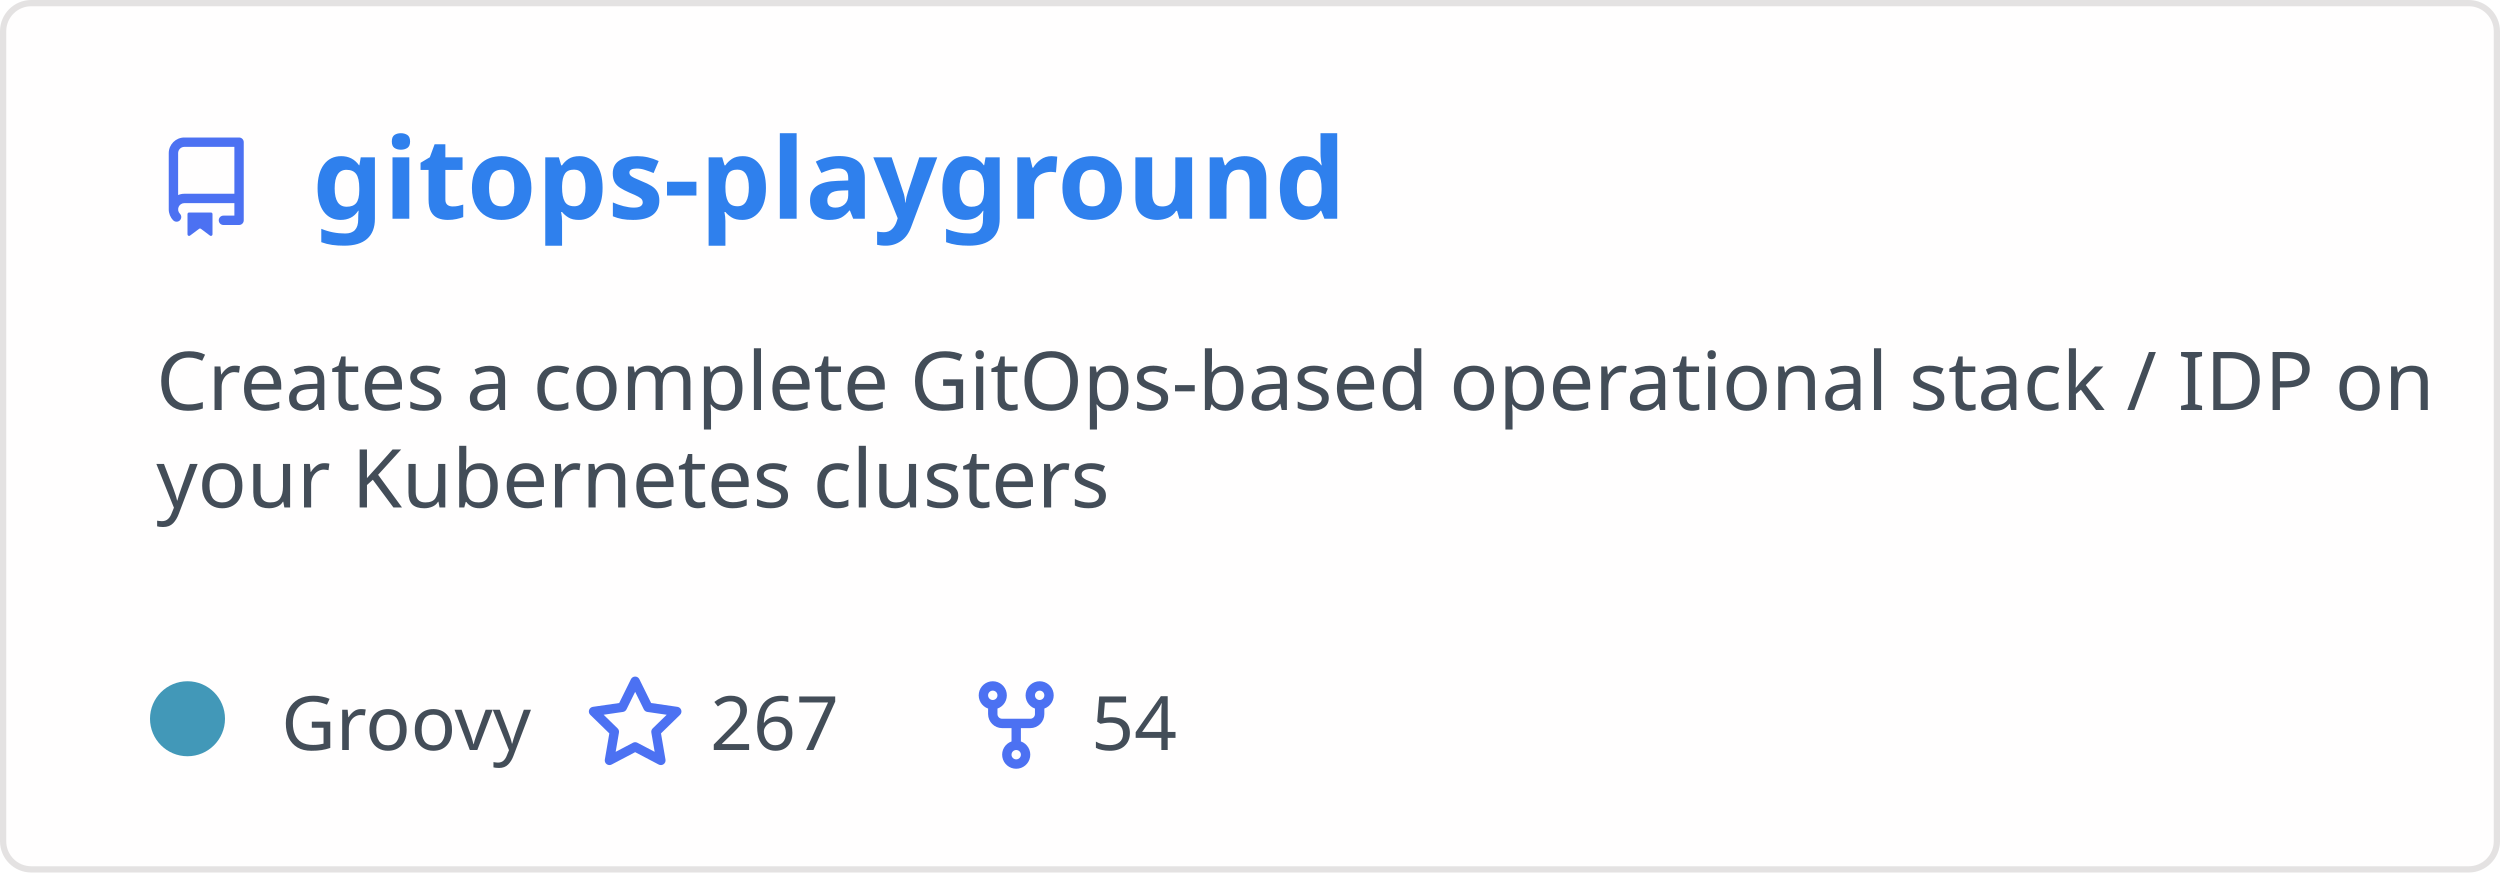
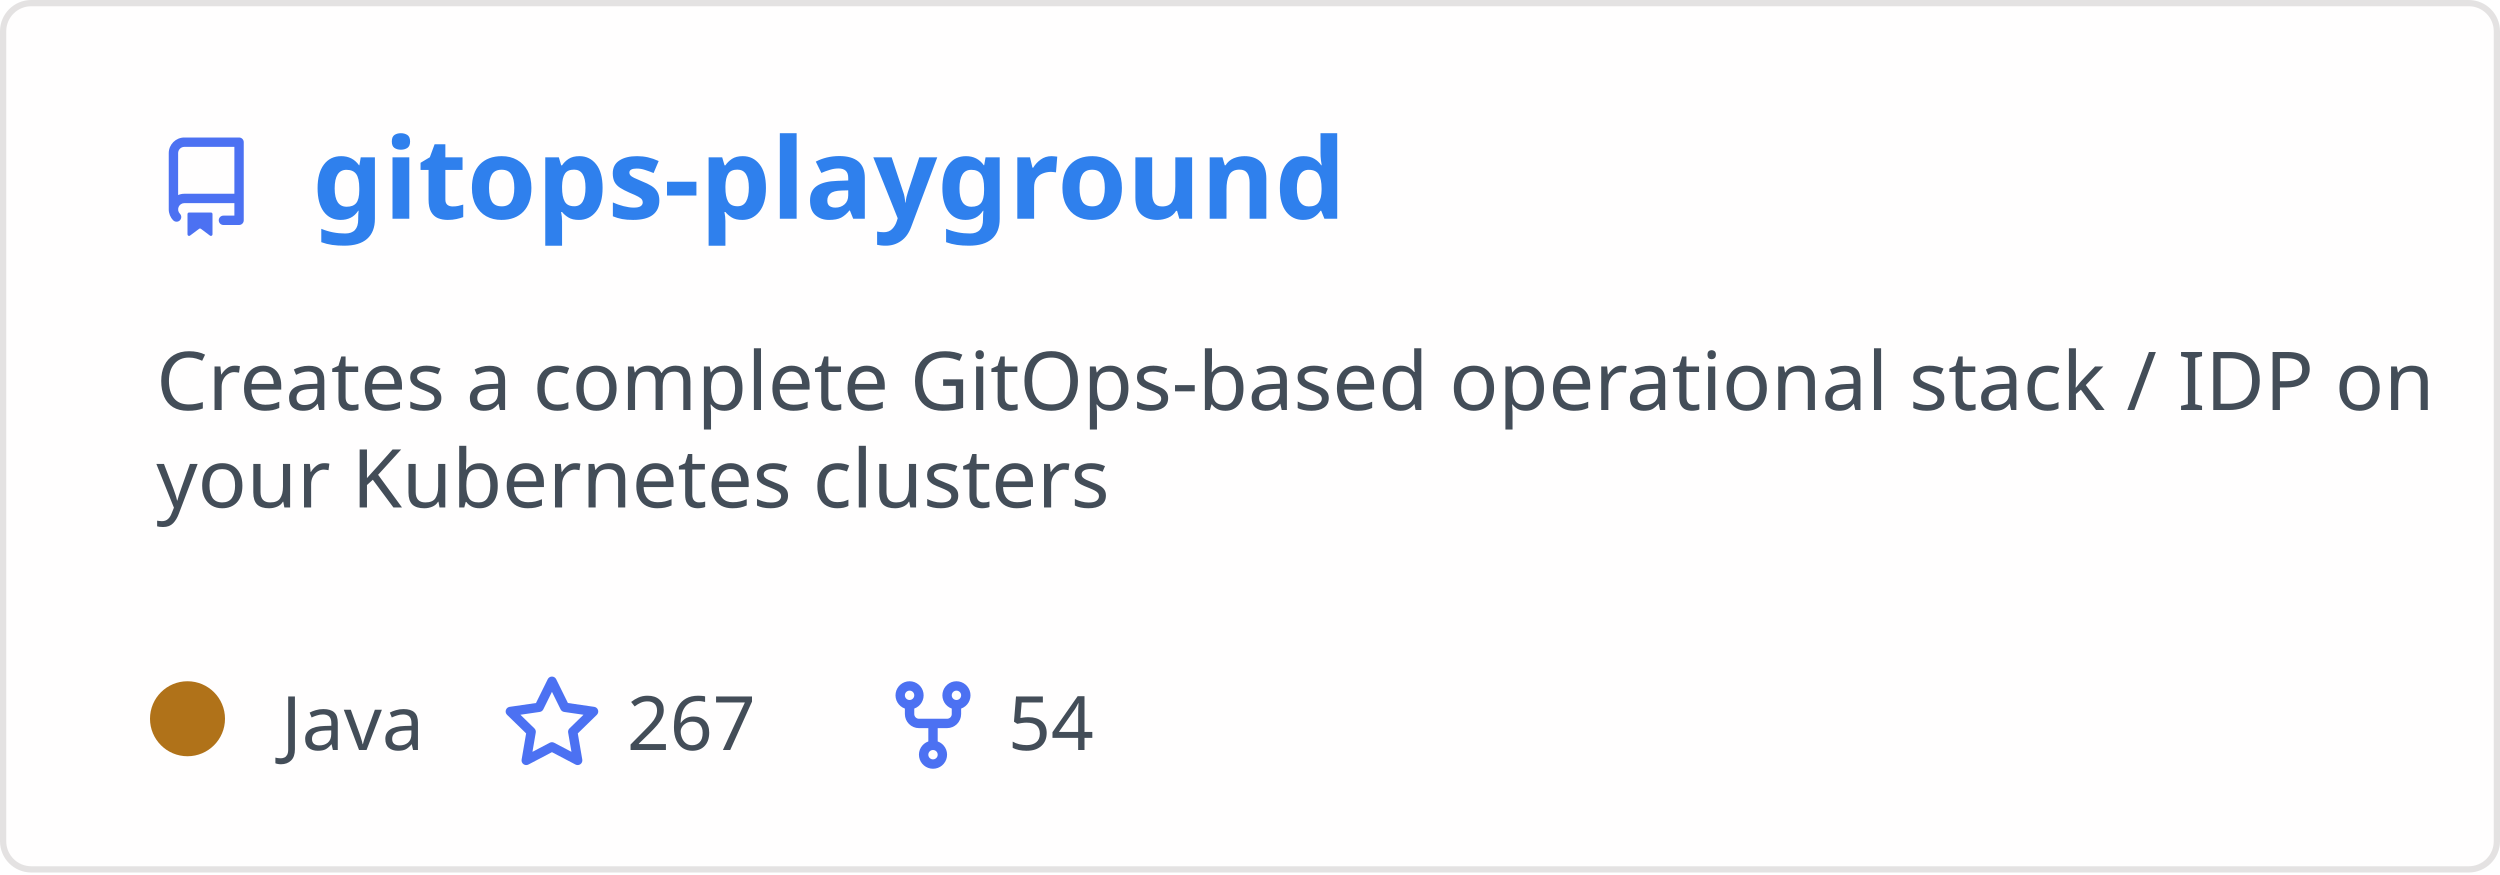
<svg xmlns="http://www.w3.org/2000/svg" width="400" height="140" viewBox="0 0 400 140" fill="none" role="img" aria-labelledby="descId">
  <style>
          .header {
            font: 600 18px 'Segoe UI', Ubuntu, Sans-Serif;
            fill: #2f80ed;
            animation: fadeInAnimation 0.8s ease-in-out forwards;
          }
          @supports(-moz-appearance: auto) {
            /* Selector detects Firefox */
            .header { font-size: 15.5px; }
          }
          
    .description { font: 400 13px 'Segoe UI', Ubuntu, Sans-Serif; fill: #434d58 }
    .gray { font: 400 12px 'Segoe UI', Ubuntu, Sans-Serif; fill: #434d58 }
    .icon { fill: #4c71f2 }
    .badge { font: 600 11px 'Segoe UI', Ubuntu, Sans-Serif; }
    .badge rect { opacity: 0.2 }
  

          
      /* Animations */
      @keyframes scaleInAnimation {
        from {
          transform: translate(-5px, 5px) scale(0);
        }
        to {
          transform: translate(-5px, 5px) scale(1);
        }
      }
      @keyframes fadeInAnimation {
        from {
          opacity: 0;
        }
        to {
          opacity: 1;
        }
      }
    
          * { animation-duration: 0s !important; animation-delay: 0s !important; }
        </style>
  <rect data-testid="card-bg" x="0.5" y="0.5" rx="4.5" height="99%" stroke="#e4e2e2" width="399" fill="#fffefe" stroke-opacity="1" />
  <g data-testid="card-title" transform="translate(25, 35)">
    <g transform="translate(0, 0)">
      <svg class="icon" x="0" y="-13" viewBox="0 0 16 16" version="1.1" width="16" height="16">
        <path fill-rule="evenodd" d="M2 2.5A2.5 2.5 0 014.5 0h8.75a.75.75 0 01.75.75v12.5a.75.75 0 01-.75.75h-2.5a.75.75 0 110-1.5h1.75v-2h-8a1 1 0 00-.714 1.7.75.75 0 01-1.072 1.05A2.495 2.495 0 012 11.5v-9zm10.5-1V9h-8c-.356 0-.694.074-1 .208V2.5a1 1 0 011-1h8zM5 12.25v3.25a.25.25 0 00.4.2l1.45-1.087a.25.25 0 01.3 0L8.6 15.7a.25.25 0 00.4-.2v-3.25a.25.25 0 00-.25-.25h-3.5a.25.25 0 00-.25.25z" />
      </svg>
    </g>
    <g transform="translate(25, 0)">
      <text x="0" y="0" class="header" data-testid="header">gitops-playground</text>
    </g>
  </g>
  <g data-testid="main-card-body" transform="translate(0, 55)">
    <text class="description" x="25" y="-5">
      <tspan dy="1.2em" x="25">Creates a complete GitOps-based operational stack / IDP on</tspan>
      <tspan dy="1.2em" x="25">your Kubernetes clusters</tspan>
    </text>
    <g transform="translate(30, 65)">
      <g transform="translate(0, 0)">
        <g data-testid="primary-lang">
-           <circle data-testid="lang-color" cx="0" cy="-5" r="6" fill="#4298b8" />
-           <text data-testid="lang-name" class="gray" x="15">Groovy</text>
+           <circle data-testid="lang-color" cx="0" cy="-5" r="6" fill="#b07219" />
+           <text data-testid="lang-name" class="gray" x="15">Java</text>
        </g>
      </g>
-       <g transform="translate(63.625, 0)">
+       <g transform="translate(50.3125, 0)">
        <g transform="translate(0, 0)">
          <svg class="icon" y="-12" viewBox="0 0 16 16" version="1.1" width="16" height="16">
            <path fill-rule="evenodd" d="M8 .25a.75.75 0 01.673.418l1.882 3.815 4.21.612a.75.75 0 01.416 1.279l-3.046 2.97.719 4.192a.75.75 0 01-1.088.791L8 12.347l-3.766 1.98a.75.75 0 01-1.088-.79l.72-4.194L.818 6.374a.75.75 0 01.416-1.28l4.21-.611L7.327.668A.75.75 0 018 .25zm0 2.445L6.615 5.5a.75.75 0 01-.564.41l-3.097.45 2.24 2.184a.75.75 0 01.216.664l-.528 3.084 2.769-1.456a.75.75 0 01.698 0l2.77 1.456-.53-3.084a.75.75 0 01.216-.664l2.24-2.183-3.096-.45a.75.75 0 01-.564-.41L8 2.694v.001z" />
          </svg>
        </g>
        <g transform="translate(20, 0)">
          <text data-testid="stargazers" class="gray">267</text>
        </g>
      </g>
-       <g transform="translate(124.5938, 0)">
+       <g transform="translate(111.2812, 0)">
        <g transform="translate(0, 0)">
          <svg class="icon" y="-12" viewBox="0 0 16 16" version="1.1" width="16" height="16">
            <path fill-rule="evenodd" d="M5 3.25a.75.75 0 11-1.5 0 .75.75 0 011.5 0zm0 2.122a2.25 2.25 0 10-1.5 0v.878A2.25 2.25 0 005.75 8.5h1.5v2.128a2.251 2.251 0 101.5 0V8.5h1.5a2.25 2.25 0 002.25-2.25v-.878a2.25 2.25 0 10-1.5 0v.878a.75.75 0 01-.75.75h-4.5A.75.75 0 015 6.25v-.878zm3.75 7.378a.75.75 0 11-1.5 0 .75.75 0 011.5 0zm3-8.75a.75.75 0 100-1.5.75.75 0 000 1.5z" />
          </svg>
        </g>
        <g transform="translate(20, 0)">
          <text data-testid="forkcount" class="gray">54</text>
        </g>
      </g>
    </g>
  </g>
</svg>
